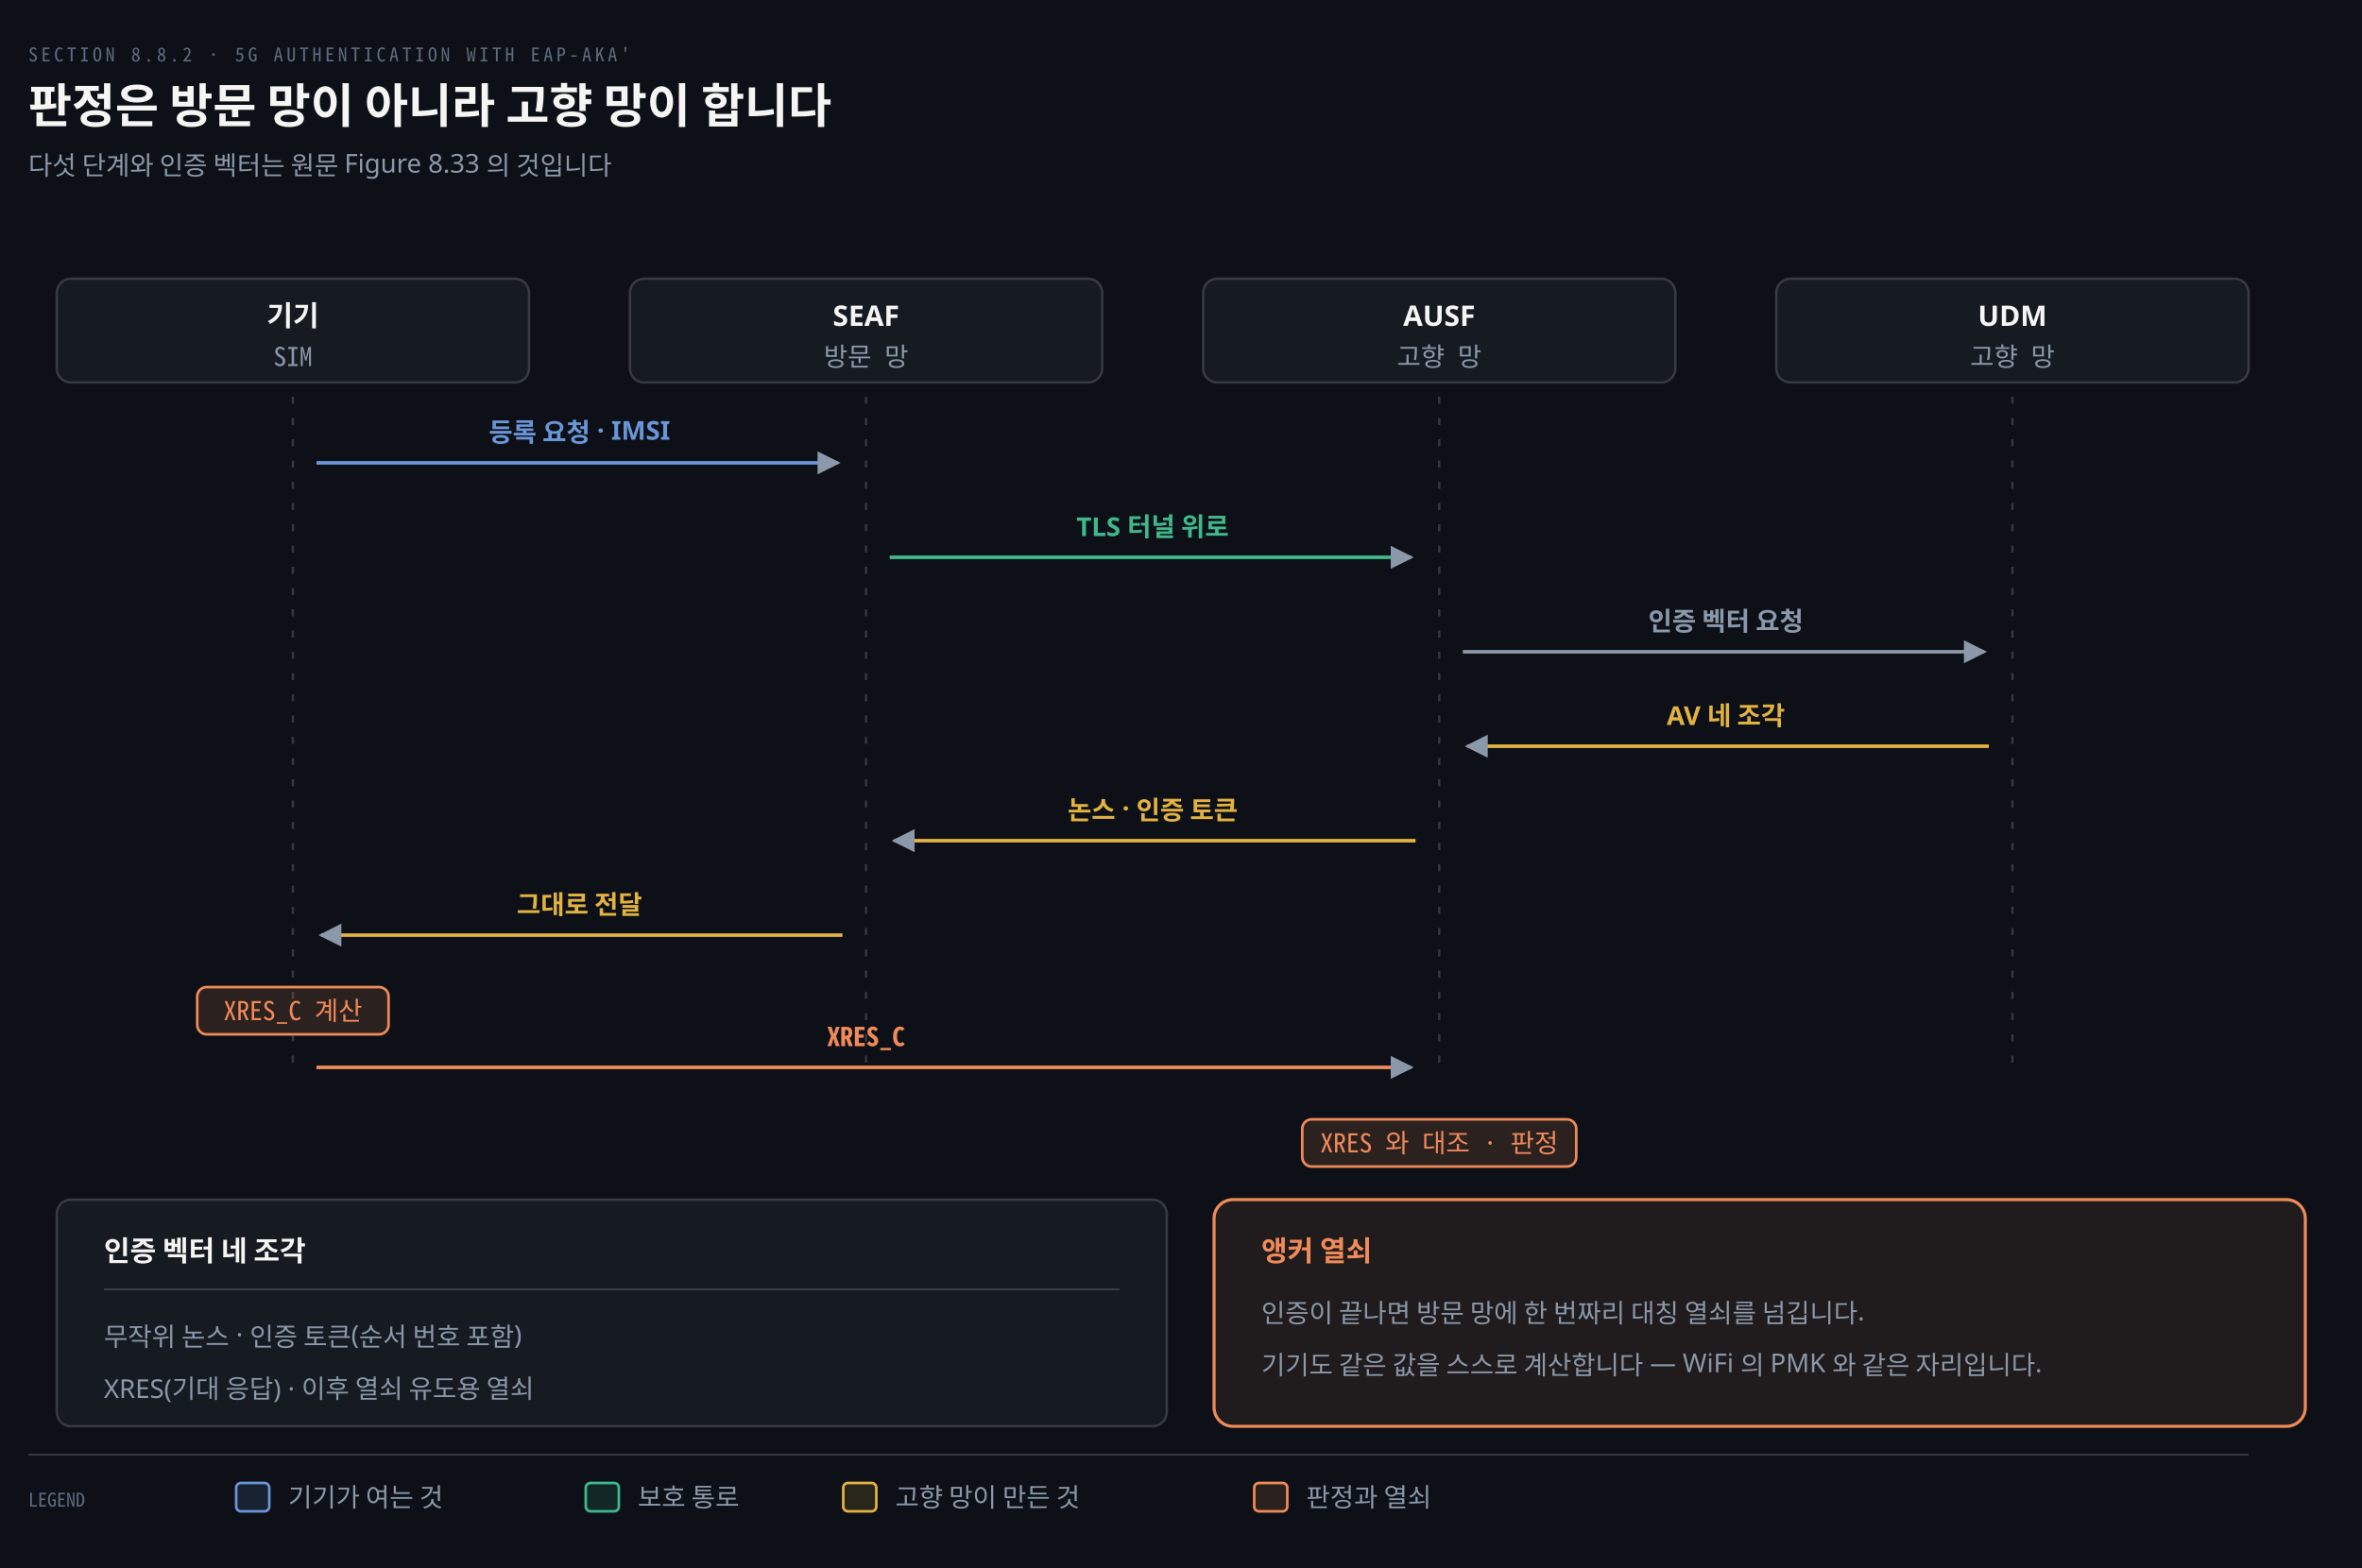
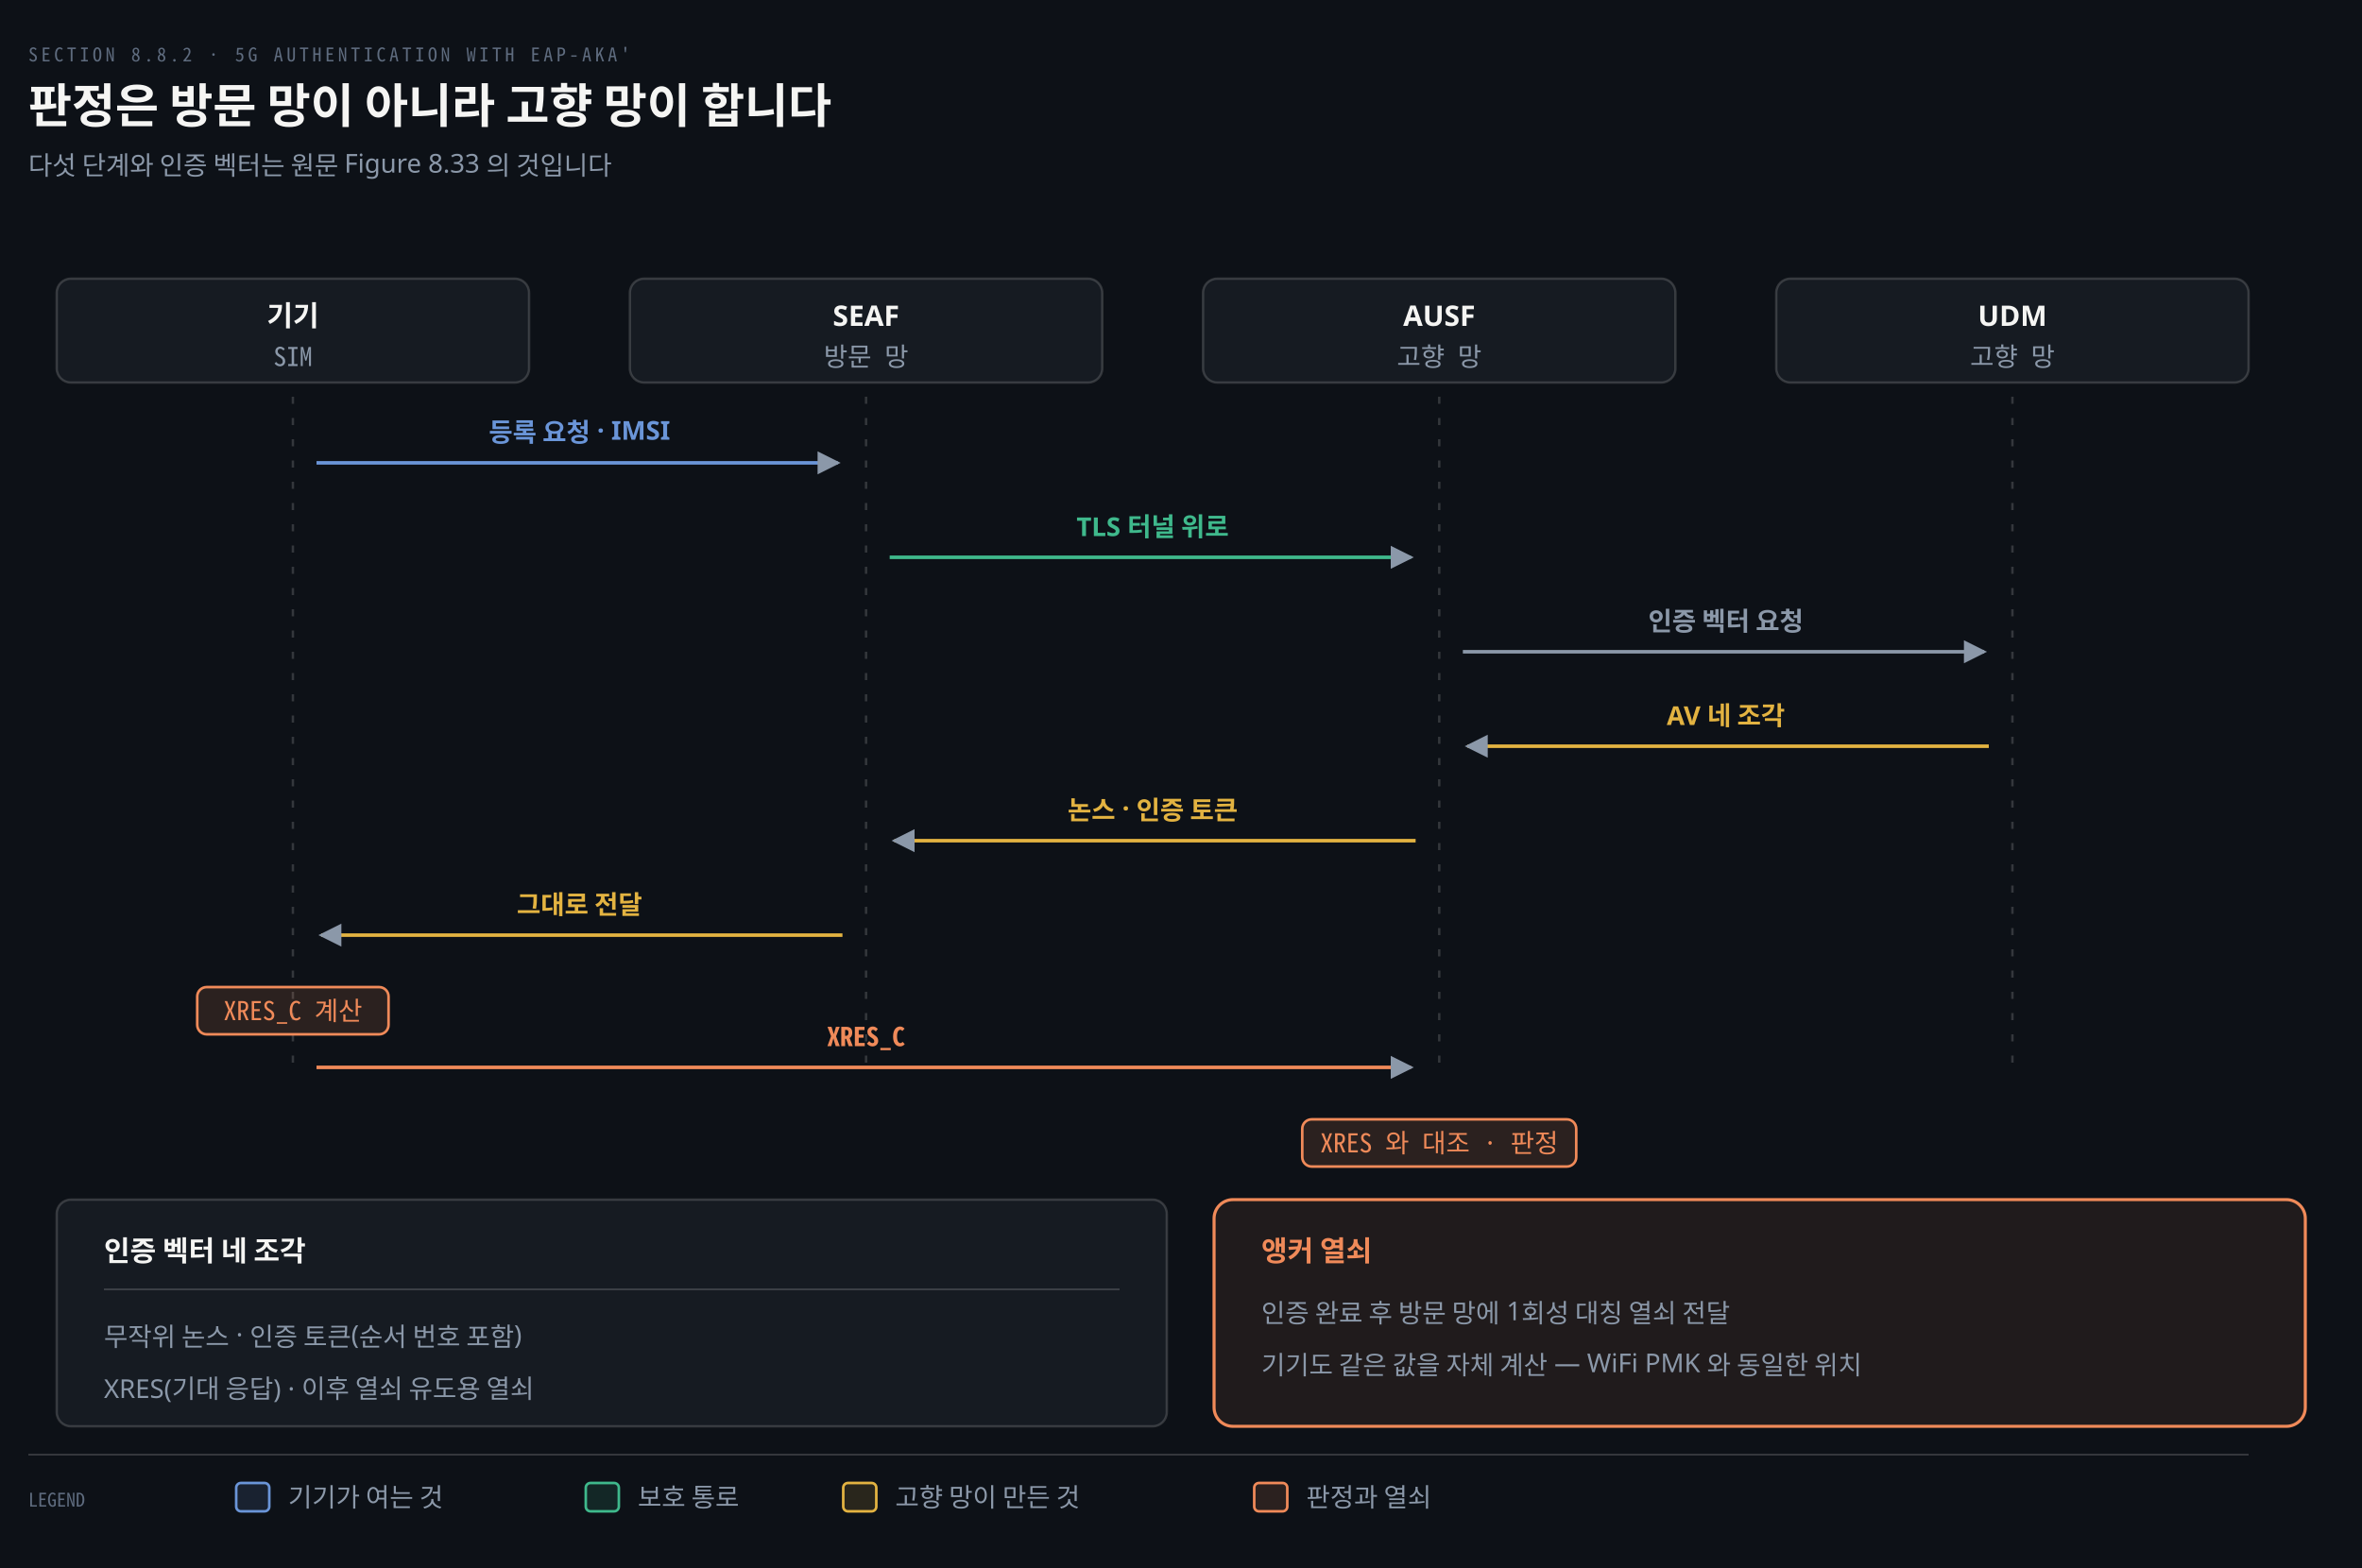
<svg xmlns="http://www.w3.org/2000/svg" viewBox="0 0 1000 664" width="100%" role="img" aria-labelledby="dt dd">
  <defs>
    <marker id="ar" viewBox="0 0 8 8" refX="7" refY="4" markerWidth="6.5" markerHeight="6.5" orient="auto">
      <path d="M0 0 L8 4 L0 8 z" fill="#8B98A9" />
    </marker>
    <marker id="ok" viewBox="0 0 8 8" refX="7" refY="4" markerWidth="6.5" markerHeight="6.5" orient="auto">
      <path d="M0 0 L8 4 L0 8 z" fill="#3FB98C" />
    </marker>
    <marker id="warn" viewBox="0 0 8 8" refX="7" refY="4" markerWidth="6.5" markerHeight="6.5" orient="auto">
      <path d="M0 0 L8 4 L0 8 z" fill="#E3B341" />
    </marker>
    <marker id="bad" viewBox="0 0 8 8" refX="7" refY="4" markerWidth="6.5" markerHeight="6.5" orient="auto">
      <path d="M0 0 L8 4 L0 8 z" fill="#F0616D" />
    </marker>
    <marker id="info" viewBox="0 0 8 8" refX="7" refY="4" markerWidth="6.5" markerHeight="6.5" orient="auto">
      <path d="M0 0 L8 4 L0 8 z" fill="#6A95D8" />
    </marker>
    <marker id="acc" viewBox="0 0 8 8" refX="7" refY="4" markerWidth="6.5" markerHeight="6.5" orient="auto">
      <path d="M0 0 L8 4 L0 8 z" fill="#F08A59" />
    </marker>
    <marker id="soft" viewBox="0 0 8 8" refX="7" refY="4" markerWidth="6.5" markerHeight="6.5" orient="auto">
      <path d="M0 0 L8 4 L0 8 z" fill="#5E6B7E" />
    </marker>
  </defs>
  <rect width="1000" height="664" fill="#0D1117" />
  <text x="12" y="26" font-family="'Geist Mono','Noto Sans Mono CJK KR',monospace" font-size="8" letter-spacing="0.18em" fill="#5E6B7E">SECTION 8.8.2 · 5G AUTHENTICATION WITH EAP-AKA'</text>
  <text x="12" y="52" font-family="'Geist','Apple SD Gothic Neo','Noto Sans KR','Malgun Gothic',sans-serif" font-size="20" font-weight="600" fill="#F5F5F3">판정은 방문 망이 아니라 고향 망이 합니다</text>
  <text x="12" y="74" font-family="'Geist','Apple SD Gothic Neo','Noto Sans KR','Malgun Gothic',sans-serif" font-size="11" fill="#8B98A9">다섯 단계와 인증 벡터는 원문 Figure 8.33 의 것입니다</text>
  <rect x="24.0" y="118" width="200" height="44" rx="6" fill="#161B22" stroke="rgba(191,192,192,0.22)" stroke-width="1.0" />
  <text x="124.0" y="138" text-anchor="middle" font-family="'Geist','Apple SD Gothic Neo','Noto Sans KR','Malgun Gothic',sans-serif" font-size="12" font-weight="600" fill="#F5F5F3">기기</text>
  <text x="124.0" y="155" text-anchor="middle" font-family="'Geist Mono','Noto Sans Mono CJK KR',monospace" font-size="11" font-weight="400" fill="#8B98A9">SIM</text>
  <rect x="266.667" y="118" width="200" height="44" rx="6" fill="#161B22" stroke="rgba(191,192,192,0.22)" stroke-width="1.0" />
  <text x="366.667" y="138" text-anchor="middle" font-family="'Geist','Apple SD Gothic Neo','Noto Sans KR','Malgun Gothic',sans-serif" font-size="12" font-weight="600" fill="#F5F5F3">SEAF</text>
  <text x="366.667" y="155" text-anchor="middle" font-family="'Geist Mono','Noto Sans Mono CJK KR',monospace" font-size="11" font-weight="400" fill="#8B98A9">방문 망</text>
  <rect x="509.333" y="118" width="200" height="44" rx="6" fill="#161B22" stroke="rgba(191,192,192,0.22)" stroke-width="1.0" />
  <text x="609.333" y="138" text-anchor="middle" font-family="'Geist','Apple SD Gothic Neo','Noto Sans KR','Malgun Gothic',sans-serif" font-size="12" font-weight="600" fill="#F5F5F3">AUSF</text>
  <text x="609.333" y="155" text-anchor="middle" font-family="'Geist Mono','Noto Sans Mono CJK KR',monospace" font-size="11" font-weight="400" fill="#8B98A9">고향 망</text>
  <rect x="752.0" y="118" width="200" height="44" rx="6" fill="#161B22" stroke="rgba(191,192,192,0.22)" stroke-width="1.0" />
  <text x="852.0" y="138" text-anchor="middle" font-family="'Geist','Apple SD Gothic Neo','Noto Sans KR','Malgun Gothic',sans-serif" font-size="12" font-weight="600" fill="#F5F5F3">UDM</text>
  <text x="852.0" y="155" text-anchor="middle" font-family="'Geist Mono','Noto Sans Mono CJK KR',monospace" font-size="11" font-weight="400" fill="#8B98A9">고향 망</text>
  <line x1="124.0" y1="168" x2="124.0" y2="452" stroke="rgba(191,192,192,0.22)" stroke-width="1.0" stroke-dasharray="3 6" />
  <line x1="366.667" y1="168" x2="366.667" y2="452" stroke="rgba(191,192,192,0.22)" stroke-width="1.0" stroke-dasharray="3 6" />
  <line x1="609.333" y1="168" x2="609.333" y2="452" stroke="rgba(191,192,192,0.22)" stroke-width="1.0" stroke-dasharray="3 6" />
  <line x1="852.0" y1="168" x2="852.0" y2="452" stroke="rgba(191,192,192,0.22)" stroke-width="1.0" stroke-dasharray="3 6" />
  <path d="M 134.0 196 L 354.667 196" fill="none" stroke="#6A95D8" stroke-width="1.5" marker-end="url(#ar)" />
  <text x="245.333" y="187" text-anchor="middle" font-family="'Geist','Apple SD Gothic Neo','Noto Sans KR','Malgun Gothic',sans-serif" font-size="11" font-weight="600" fill="#6A95D8">등록 요청 · IMSI</text>
  <path d="M 376.667 236 L 597.333 236" fill="none" stroke="#3FB98C" stroke-width="1.5" marker-end="url(#ar)" />
  <text x="488" y="227" text-anchor="middle" font-family="'Geist','Apple SD Gothic Neo','Noto Sans KR','Malgun Gothic',sans-serif" font-size="11" font-weight="600" fill="#3FB98C">TLS 터널 위로</text>
  <path d="M 619.333 276 L 840.0 276" fill="none" stroke="#8B98A9" stroke-width="1.5" marker-end="url(#ar)" />
  <text x="730.667" y="267" text-anchor="middle" font-family="'Geist','Apple SD Gothic Neo','Noto Sans KR','Malgun Gothic',sans-serif" font-size="11" font-weight="600" fill="#8B98A9">인증 벡터 요청</text>
  <path d="M 842.0 316 L 621.333 316" fill="none" stroke="#E3B341" stroke-width="1.5" marker-end="url(#ar)" />
  <text x="730.667" y="307" text-anchor="middle" font-family="'Geist','Apple SD Gothic Neo','Noto Sans KR','Malgun Gothic',sans-serif" font-size="11" font-weight="600" fill="#E3B341">AV 네 조각</text>
  <path d="M 599.333 356 L 378.667 356" fill="none" stroke="#E3B341" stroke-width="1.5" marker-end="url(#ar)" />
  <text x="488" y="347" text-anchor="middle" font-family="'Geist','Apple SD Gothic Neo','Noto Sans KR','Malgun Gothic',sans-serif" font-size="11" font-weight="600" fill="#E3B341">논스 · 인증 토큰</text>
  <path d="M 356.667 396 L 136.0 396" fill="none" stroke="#E3B341" stroke-width="1.5" marker-end="url(#ar)" />
  <text x="245.333" y="387" text-anchor="middle" font-family="'Geist','Apple SD Gothic Neo','Noto Sans KR','Malgun Gothic',sans-serif" font-size="11" font-weight="600" fill="#E3B341">그대로 전달</text>
  <rect x="83.5" y="418" width="81.0" height="20" rx="4" fill="#F08A5922" stroke="#F08A59" stroke-width="1.1" />
  <text x="124.0" y="432" text-anchor="middle" font-family="'Geist Mono','Noto Sans Mono CJK KR',monospace" font-size="11" font-weight="400" fill="#F08A59">XRES_C 계산</text>
  <path d="M 134.0 452 L 597.333 452" fill="none" stroke="#F08A59" stroke-width="1.5" marker-end="url(#ar)" />
  <text x="366.667" y="443" text-anchor="middle" font-family="'Geist Mono','Noto Sans Mono CJK KR',monospace" font-size="11" font-weight="600" fill="#F08A59">XRES_C</text>
  <rect x="551.333" y="474" width="116.0" height="20" rx="4" fill="#F08A5922" stroke="#F08A59" stroke-width="1.1" />
  <text x="609.333" y="488" text-anchor="middle" font-family="'Geist Mono','Noto Sans Mono CJK KR',monospace" font-size="11" font-weight="400" fill="#F08A59">XRES 와 대조 · 판정</text>
  <rect x="24" y="508" width="470" height="96" rx="6" fill="#161B22" stroke="rgba(191,192,192,0.22)" stroke-width="1.0" />
  <text x="44" y="534" text-anchor="start" font-family="'Geist','Apple SD Gothic Neo','Noto Sans KR','Malgun Gothic',sans-serif" font-size="12" font-weight="600" fill="#F5F5F3">인증 벡터 네 조각</text>
  <line x1="44" y1="546" x2="474" y2="546" stroke="rgba(191,192,192,0.22)" stroke-width="0.8" />
  <text x="44" y="570" text-anchor="start" font-family="'Geist','Apple SD Gothic Neo','Noto Sans KR','Malgun Gothic',sans-serif" font-size="11" font-weight="400" fill="#8B98A9">무작위 논스 · 인증 토큰(순서 번호 포함)</text>
  <text x="44" y="592" text-anchor="start" font-family="'Geist','Apple SD Gothic Neo','Noto Sans KR','Malgun Gothic',sans-serif" font-size="11" font-weight="400" fill="#8B98A9">XRES(기대 응답) · 이후 열쇠 유도용 열쇠</text>
  <rect x="514" y="508" width="462" height="96" rx="8" fill="#F08A5916" stroke="#F08A59" stroke-width="1.3" />
  <text x="534" y="534" text-anchor="start" font-family="'Geist','Apple SD Gothic Neo','Noto Sans KR','Malgun Gothic',sans-serif" font-size="12" font-weight="600" fill="#F08A59">앵커 열쇠</text>
-   <text x="534" y="560" text-anchor="start" font-family="'Geist','Apple SD Gothic Neo','Noto Sans KR','Malgun Gothic',sans-serif" font-size="11" font-weight="400" fill="#8B98A9">인증이 끝나면 방문 망에 한 번짜리 대칭 열쇠를 넘깁니다.</text>
-   <text x="534" y="582" text-anchor="start" font-family="'Geist','Apple SD Gothic Neo','Noto Sans KR','Malgun Gothic',sans-serif" font-size="11" font-weight="400" fill="#8B98A9">기기도 같은 값을 스스로 계산합니다 — WiFi 의 PMK 와 같은 자리입니다.</text>
+   <text x="534" y="560" text-anchor="start" font-family="'Geist','Apple SD Gothic Neo','Noto Sans KR','Malgun Gothic',sans-serif" font-size="11" font-weight="400" fill="#8B98A9">인증 완료 후 방문 망에 1회성 대칭 열쇠 전달</text>
+   <text x="534" y="582" text-anchor="start" font-family="'Geist','Apple SD Gothic Neo','Noto Sans KR','Malgun Gothic',sans-serif" font-size="11" font-weight="400" fill="#8B98A9">기기도 같은 값을 자체 계산 — WiFi PMK 와 동일한 위치</text>
  <line x1="12" y1="616" x2="952" y2="616" stroke="rgba(191,192,192,0.22)" stroke-width="0.8" />
  <text x="12" y="638" text-anchor="start" font-family="'Geist Mono','Noto Sans Mono CJK KR',monospace" font-size="8" font-weight="400" fill="#5E6B7E">LEGEND</text>
  <rect x="100" y="628" width="14" height="12" rx="2" fill="#6A95D822" stroke="#6A95D8" stroke-width="1.1" />
  <text x="122" y="638" text-anchor="start" font-family="'Geist','Apple SD Gothic Neo','Noto Sans KR','Malgun Gothic',sans-serif" font-size="11" font-weight="400" fill="#8B98A9">기기가 여는 것</text>
  <rect x="248" y="628" width="14" height="12" rx="2" fill="#3FB98C22" stroke="#3FB98C" stroke-width="1.1" />
  <text x="270" y="638" text-anchor="start" font-family="'Geist','Apple SD Gothic Neo','Noto Sans KR','Malgun Gothic',sans-serif" font-size="11" font-weight="400" fill="#8B98A9">보호 통로</text>
  <rect x="357" y="628" width="14" height="12" rx="2" fill="#E3B34122" stroke="#E3B341" stroke-width="1.1" />
  <text x="379" y="638" text-anchor="start" font-family="'Geist','Apple SD Gothic Neo','Noto Sans KR','Malgun Gothic',sans-serif" font-size="11" font-weight="400" fill="#8B98A9">고향 망이 만든 것</text>
  <rect x="531" y="628" width="14" height="12" rx="2" fill="#F08A5922" stroke="#F08A59" stroke-width="1.1" />
  <text x="553" y="638" text-anchor="start" font-family="'Geist','Apple SD Gothic Neo','Noto Sans KR','Malgun Gothic',sans-serif" font-size="11" font-weight="400" fill="#8B98A9">판정과 열쇠</text>
</svg>
